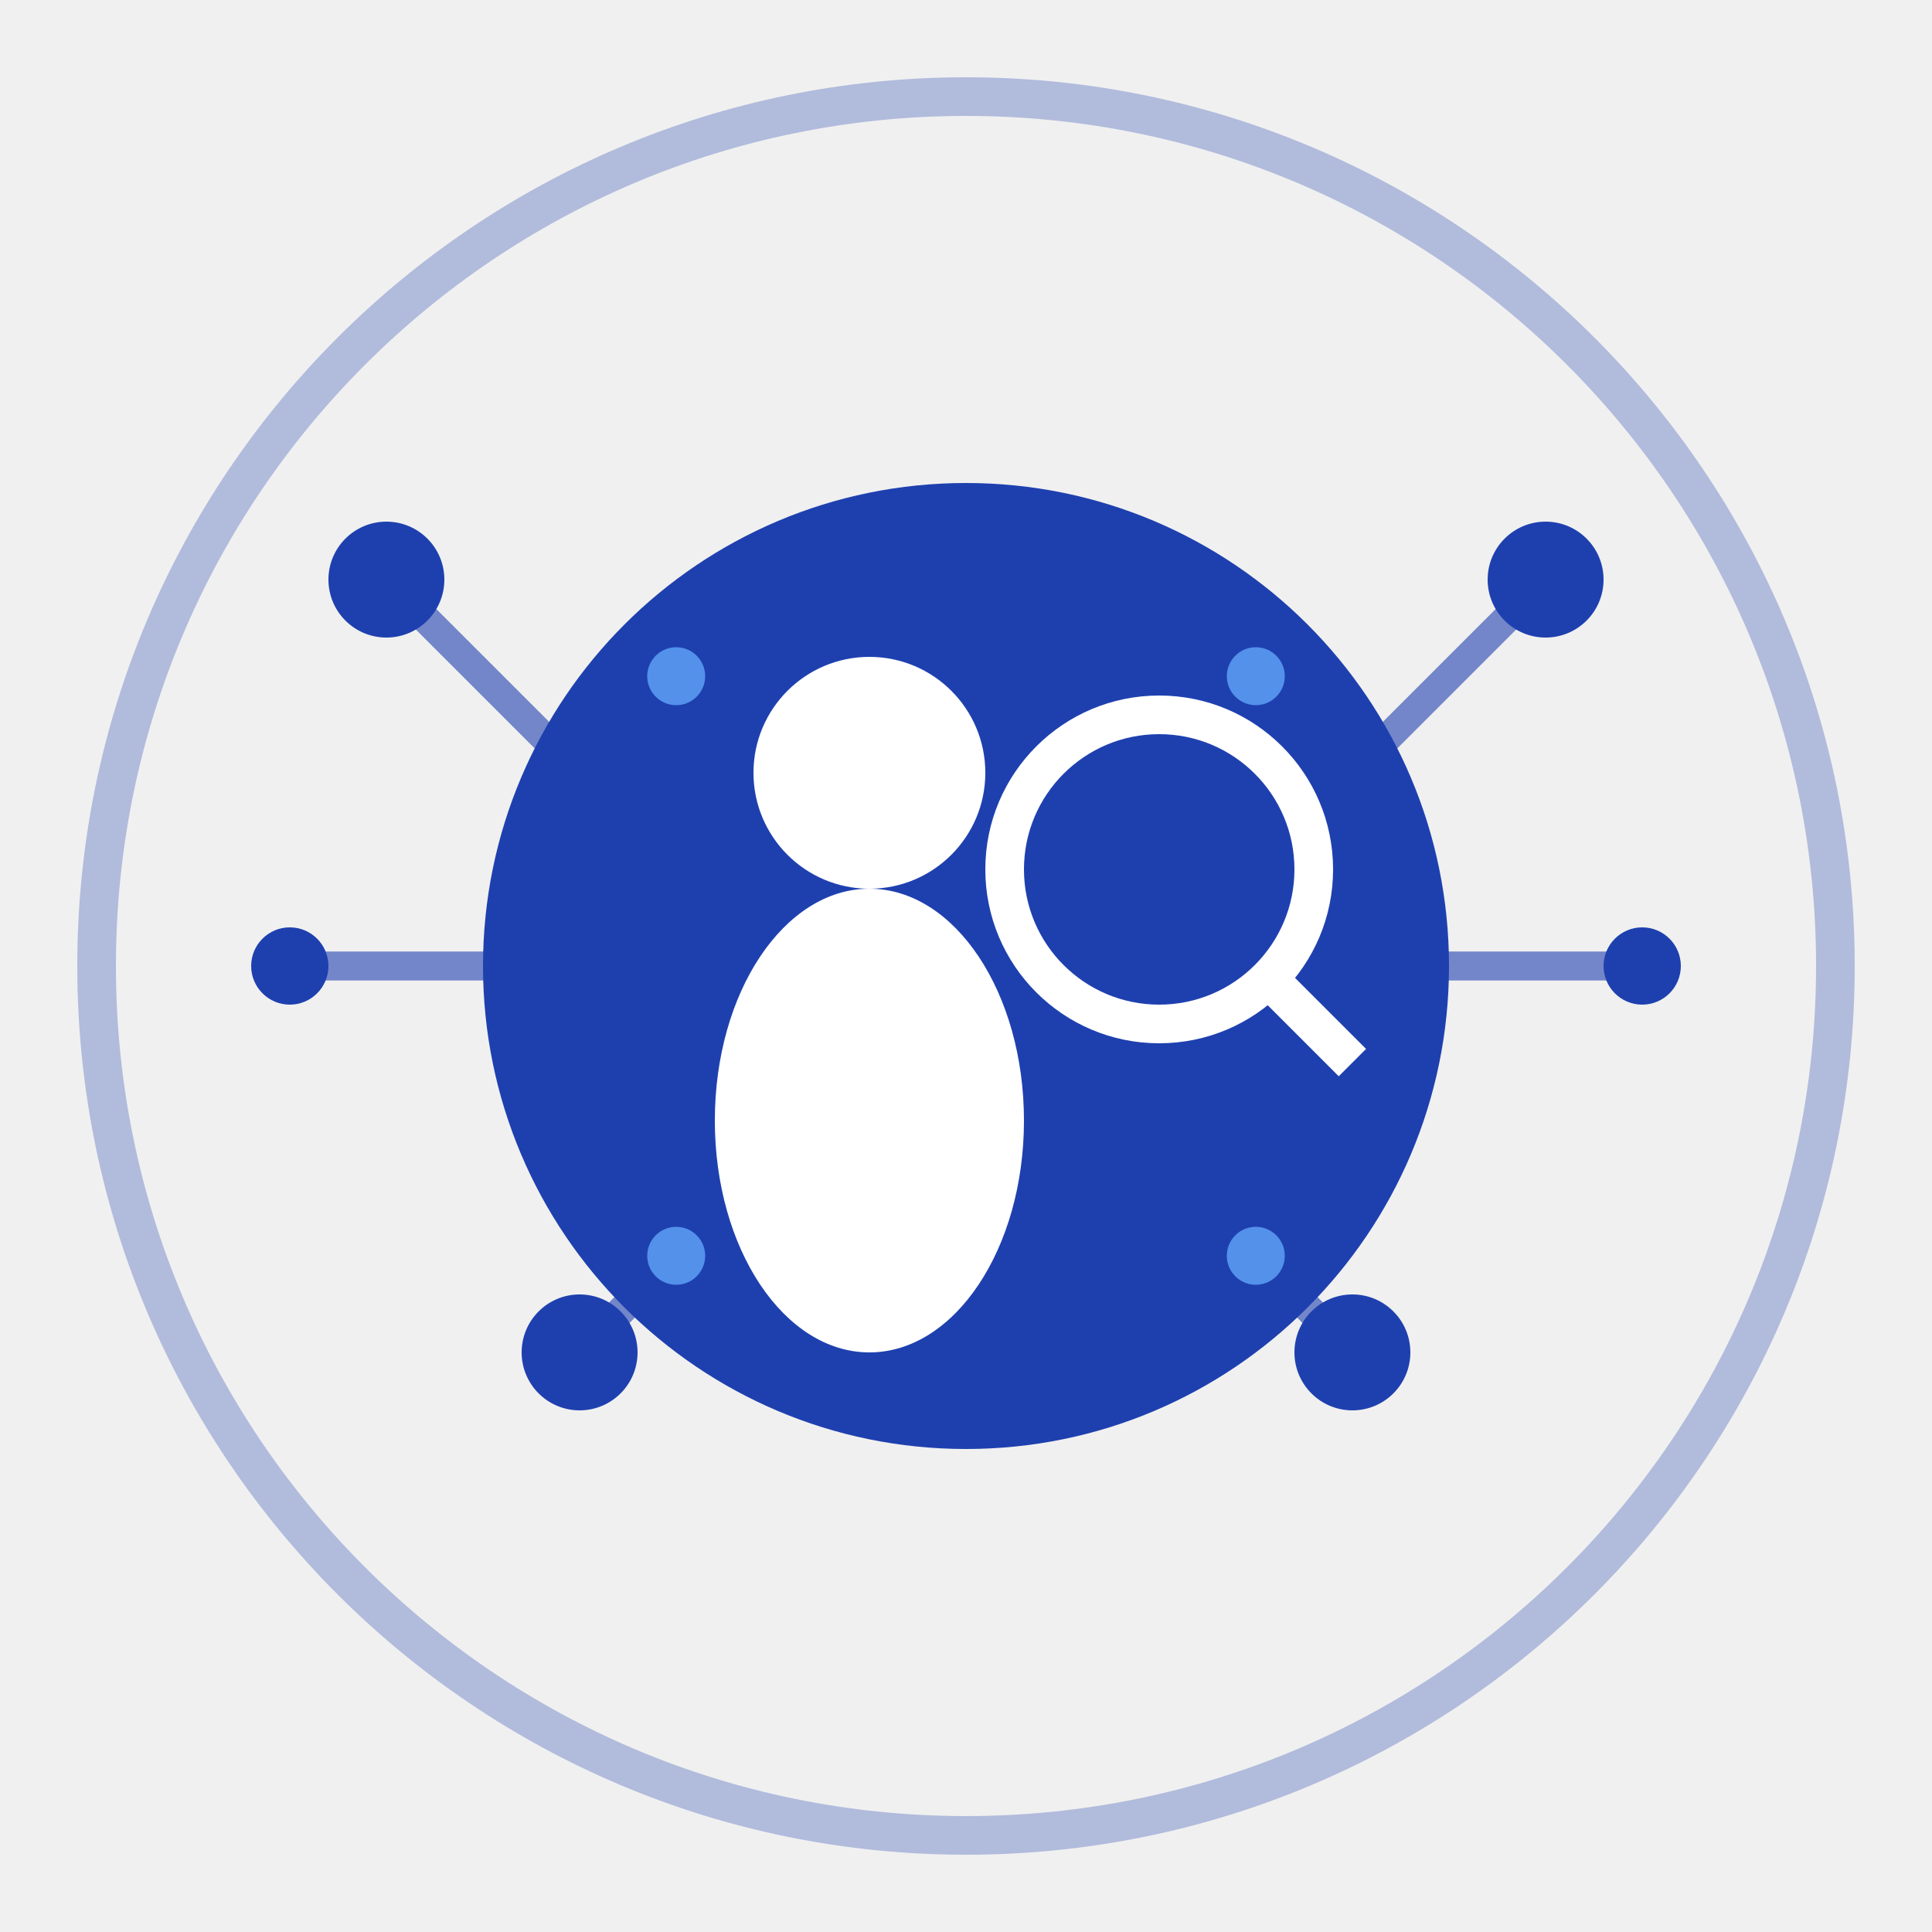
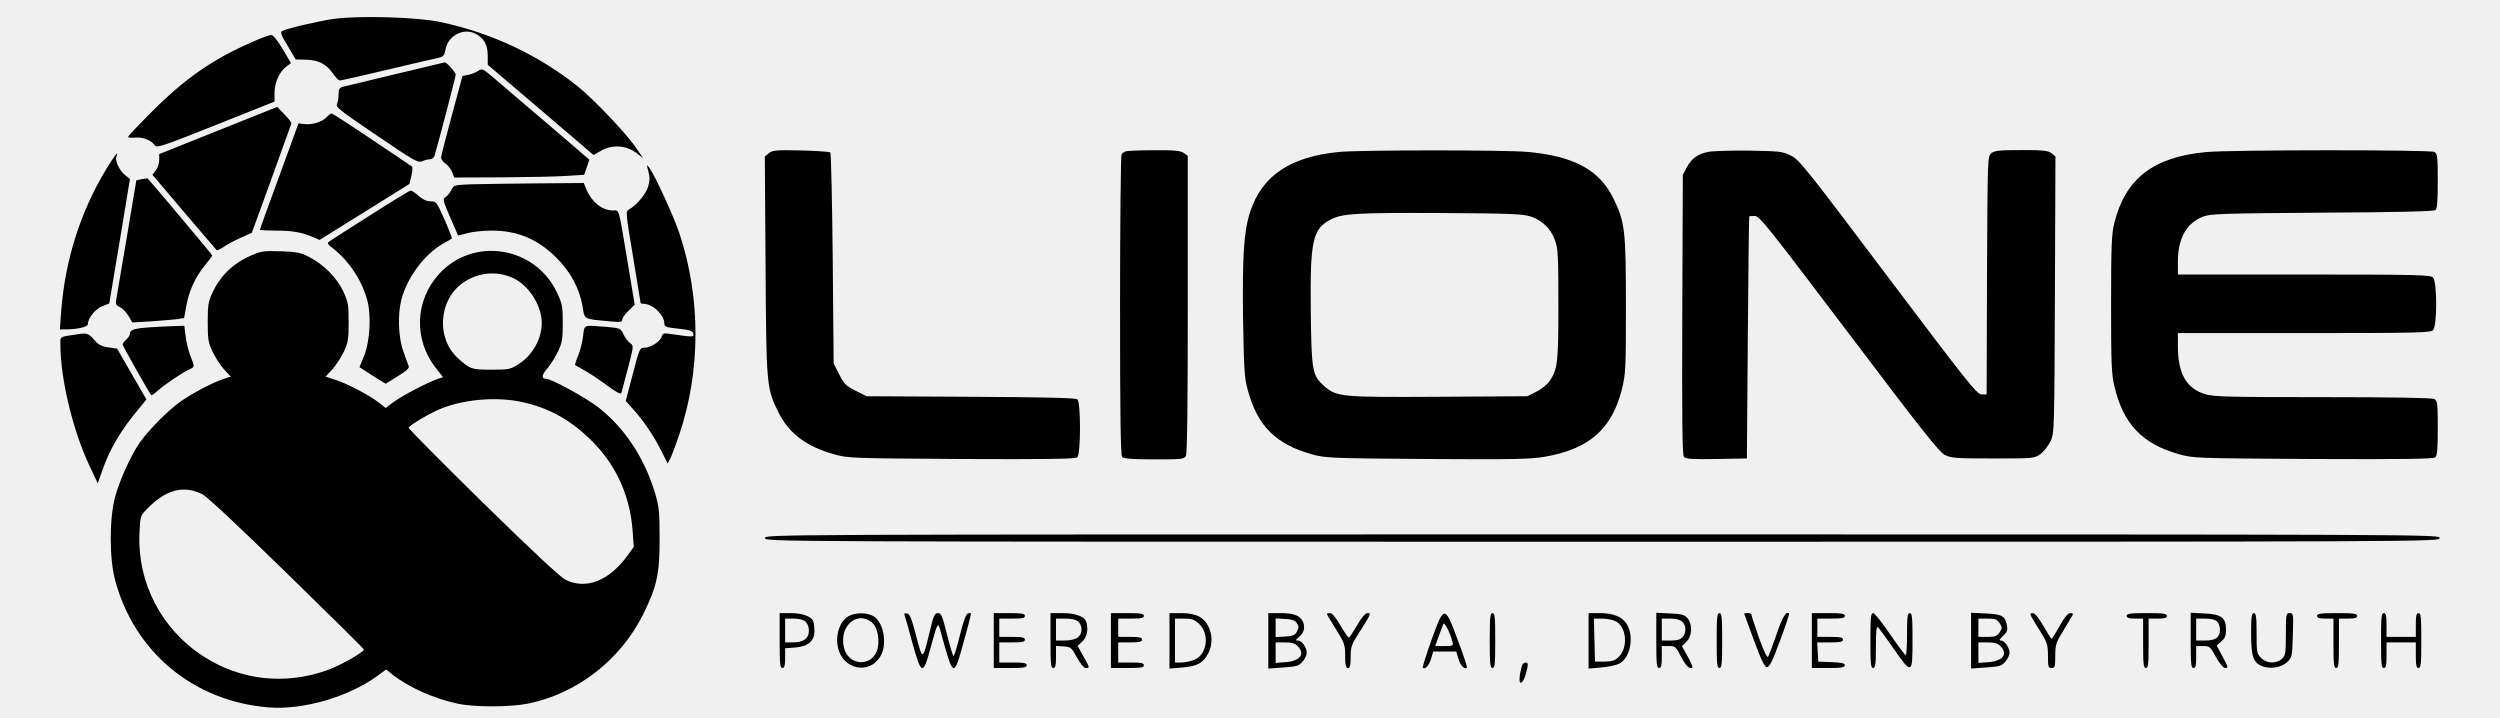
- <svg xmlns="http://www.w3.org/2000/svg" width="100" height="100" viewBox="0 0 100 100">
-   <circle cx="50" cy="50" r="45" fill="none" stroke="#1e40af" stroke-width="2" opacity="0.3" />
-   <g stroke="#1e40af" stroke-width="1.5" opacity="0.6">
-     <line x1="20" y1="30" x2="35" y2="45" />
-     <line x1="80" y1="30" x2="65" y2="45" />
-     <line x1="30" y1="70" x2="45" y2="55" />
-     <line x1="70" y1="70" x2="55" y2="55" />
-     <line x1="15" y1="50" x2="35" y2="50" />
-     <line x1="85" y1="50" x2="65" y2="50" />
-   </g>
-   <g fill="#1e40af">
-     <circle cx="20" cy="30" r="3" />
-     <circle cx="80" cy="30" r="3" />
-     <circle cx="30" cy="70" r="3" />
-     <circle cx="70" cy="70" r="3" />
-     <circle cx="15" cy="50" r="2" />
-     <circle cx="85" cy="50" r="2" />
-   </g>
-   <circle cx="50" cy="50" r="25" fill="#1e40af" />
-   <g fill="white">
-     <circle cx="45" cy="40" r="6" />
-     <ellipse cx="45" cy="58" rx="8" ry="12" />
-     <circle cx="60" cy="45" r="8" fill="none" stroke="white" stroke-width="2" />
-     <line x1="66" y1="51" x2="70" y2="55" stroke="white" stroke-width="2" />
-   </g>
-   <g fill="#60a5fa" opacity="0.8">
-     <circle cx="35" cy="35" r="1.5" />
-     <circle cx="65" cy="35" r="1.5" />
-     <circle cx="35" cy="65" r="1.5" />
-     <circle cx="65" cy="65" r="1.5" />
+ <svg xmlns="http://www.w3.org/2000/svg" version="1.0" width="1366pt" height="392pt" viewBox="0 0 1366 392" preserveAspectRatio="xMidYMid meet">
+   <g transform="translate(0,392) scale(0.1,-0.1)" fill="#000000" stroke="none">
+     <path d="M1818 3816 c-96 -15 -256 -53 -277 -66 -11 -6 -4 -24 31 -81 l44 -74 56 -1 c68 -2 111 -24 146 -74 15 -22 32 -39 38 -40 6 0 123 26 260 59 137 32 263 62 280 65 27 6 32 13 38 44 12 76 98 122 164 88 46 -24 67 -61 67 -120 l0 -50 289 -246 289 -247 44 25 c60 33 135 28 189 -13 l38 -29 -44 64 c-57 80 -219 250 -307 323 -214 173 -477 298 -758 357 -128 27 -454 36 -587 16z" />
+     <path d="M1379 3691 c-216 -94 -368 -200 -546 -378 -73 -73 -133 -136 -133 -141 0 -4 16 -6 35 -4 42 5 90 -13 109 -40 13 -18 28 -13 335 109 l321 128 0 48 c0 55 27 116 64 143 l26 19 -46 78 c-29 48 -52 77 -63 76 -9 0 -55 -17 -102 -38z" />
+     <path d="M2165 3516 c-143 -34 -272 -65 -287 -69 -24 -6 -28 -13 -28 -43 0 -19 -4 -43 -9 -53 -9 -15 22 -39 216 -170 206 -140 227 -152 250 -142 13 6 32 11 43 11 10 0 21 8 24 18 25 85 116 433 116 444 0 13 -50 69 -61 67 -2 0 -121 -29 -264 -63z" />
+     <path d="M2612 3532 c-12 -8 -36 -17 -54 -21 l-31 -6 -58 -215 c-32 -118 -59 -222 -59 -231 0 -9 11 -24 23 -32 13 -9 30 -29 37 -46 l12 -31 262 1 c143 1 303 4 354 8 l94 6 14 40 c7 22 14 41 14 42 0 1 -107 93 -237 204 -131 111 -263 224 -293 250 -52 44 -56 46 -78 31z" />
+     <path d="M1192 3207 l-322 -129 0 -33 c0 -18 -8 -43 -19 -56 l-18 -24 172 -203 c95 -111 175 -205 178 -208 3 -4 20 4 36 15 17 12 59 35 94 51 l63 28 107 294 c58 161 107 298 109 303 1 6 -16 28 -38 50 l-39 41 -323 -129z" />
+     <path d="M1785 3280 c-23 -25 -78 -43 -120 -38 l-34 4 -105 -288 c-58 -158 -106 -290 -106 -293 0 -3 39 -5 88 -5 89 0 140 -9 203 -36 l35 -15 246 153 245 153 11 45 c6 25 7 47 3 50 -254 172 -432 290 -439 290 -5 0 -17 -9 -27 -20z" />
+     <path d="M4201 3083 l-22 -18 4 -595 c4 -656 5 -671 69 -800 57 -117 153 -190 305 -232 76 -22 96 -22 696 -26 463 -2 622 0 633 9 20 16 20 301 1 317 -9 8 -193 12 -583 14 l-569 3 -60 30 c-53 27 -63 37 -90 90 l-30 60 -5 572 c-3 314 -9 575 -13 580 -5 4 -77 9 -161 11 -136 3 -155 1 -175 -15z" />
+     <path d="M6150 3093 c-8 -3 -18 -11 -22 -17 -4 -6 -8 -378 -8 -827 0 -621 3 -818 12 -827 8 -8 61 -12 175 -12 150 0 163 1 173 19 7 13 10 290 10 830 l0 810 -22 15 c-18 13 -51 16 -163 15 -77 0 -147 -3 -155 -6z" />
+     <path d="M7320 3090 c-269 -25 -424 -129 -489 -327 -35 -108 -43 -239 -39 -580 5 -282 7 -327 26 -395 53 -196 153 -295 349 -350 75 -21 98 -22 630 -26 464 -3 567 -1 642 12 244 42 368 151 423 369 21 87 22 110 22 457 0 410 -5 457 -69 587 -76 155 -216 230 -468 253 -121 11 -905 11 -1027 0z m1044 -353 c63 -21 111 -68 133 -131 16 -44 18 -90 18 -351 0 -317 -4 -350 -47 -416 -13 -19 -45 -45 -73 -59 l-50 -25 -483 -3 c-535 -3 -558 -1 -626 58 -66 59 -70 80 -74 412 -4 385 10 448 110 499 65 33 139 37 603 35 376 -2 447 -5 489 -19z" />
+     <path d="M9333 3090 c-58 -12 -90 -36 -116 -84 l-22 -41 -3 -764 c-2 -572 0 -767 9 -777 10 -12 45 -14 178 -12 l166 3 5 660 c3 363 6 661 8 663 1 1 15 2 30 2 26 0 73 -60 515 -644 397 -525 493 -647 524 -662 34 -17 62 -19 263 -19 222 0 225 0 259 24 18 13 43 45 55 70 21 45 21 55 24 801 l3 755 -22 18 c-18 14 -43 17 -164 17 -121 0 -146 -3 -164 -17 -21 -18 -21 -19 -24 -668 l-2 -650 -28 0 c-25 0 -75 63 -510 640 -450 597 -485 642 -532 665 -46 23 -61 24 -230 27 -99 1 -199 -2 -222 -7z" />
+     <path d="M12053 3089 c-287 -27 -439 -144 -500 -386 -15 -58 -18 -120 -18 -443 0 -324 2 -385 18 -450 48 -206 152 -316 354 -372 76 -22 94 -22 731 -26 489 -2 657 0 668 9 11 9 14 44 14 160 0 136 -2 149 -19 159 -13 6 -222 10 -609 10 -510 0 -596 2 -642 16 -103 30 -150 113 -150 261 l0 73 689 0 c614 0 691 2 705 16 23 23 23 265 0 288 -14 14 -91 16 -705 16 l-689 0 0 70 c0 128 47 212 139 247 42 15 105 17 651 21 405 2 609 7 617 14 10 8 13 51 13 159 0 136 -2 149 -19 159 -23 12 -1120 12 -1248 -1z" />
+     <path d="M580 2995 c-142 -235 -225 -499 -246 -779 l-7 -96 24 0 c71 0 129 13 129 29 0 32 41 83 79 98 l38 15 57 340 56 340 -26 21 c-31 24 -57 79 -48 101 15 38 -9 9 -56 -69z" />
+     <path d="M3543 2983 c8 -32 8 -51 -2 -84 -13 -41 -63 -101 -105 -124 -18 -10 -17 -20 23 -257 22 -136 41 -249 41 -252 0 -4 7 -6 16 -6 50 0 114 -60 114 -108 0 -17 10 -21 77 -28 63 -7 78 -12 81 -27 4 -20 3 -20 -130 -1 -31 5 -37 2 -43 -16 -8 -27 -61 -60 -95 -60 -24 0 -27 -6 -63 -146 l-38 -145 45 -50 c55 -62 111 -144 152 -228 l32 -64 15 29 c8 16 31 77 50 134 116 346 116 741 1 1090 -33 99 -135 321 -167 365 -14 18 -15 16 -4 -22z" />
+     <path d="M775 2941 l-30 -6 -51 -305 c-29 -168 -55 -321 -58 -341 -5 -31 -3 -37 19 -47 14 -7 35 -28 47 -48 l21 -36 101 6 c56 4 119 9 142 12 l40 6 11 61 c14 84 49 161 100 224 24 29 43 55 43 57 0 4 -349 419 -354 422 0 0 -14 -2 -31 -5z" />
+     <path d="M2573 2913 c-91 -4 -93 -4 -108 -33 -8 -16 -23 -33 -32 -38 -15 -9 -12 -20 27 -110 l43 -99 51 13 c28 8 87 14 132 14 142 0 252 -46 355 -149 77 -77 125 -167 142 -264 12 -75 2 -69 150 -83 57 -5 67 -4 67 9 0 9 15 31 34 49 l34 33 -39 235 c-51 305 -44 280 -80 280 -58 0 -115 45 -144 113 l-15 37 -263 -2 c-144 -1 -304 -4 -354 -5z" />
+     <path d="M2018 2741 c-119 -75 -220 -140 -225 -145 -4 -4 1 -14 12 -22 91 -66 168 -175 200 -288 25 -85 17 -230 -16 -312 l-25 -60 71 -46 72 -45 66 41 c49 30 65 45 60 56 -3 8 -17 44 -29 80 -28 76 -32 204 -10 286 32 119 124 243 224 301 26 14 49 28 51 30 2 1 -16 48 -40 103 -43 96 -45 100 -76 100 -21 0 -44 10 -66 30 -19 17 -39 30 -43 29 -5 0 -107 -62 -226 -138z" />
+     <path d="M1379 2527 c-102 -43 -173 -110 -218 -206 -23 -49 -26 -68 -26 -161 0 -93 3 -112 26 -161 15 -31 43 -75 63 -97 l37 -40 -38 -12 c-61 -20 -173 -79 -238 -125 -69 -49 -177 -159 -224 -227 -49 -73 -108 -204 -132 -293 -32 -118 -32 -336 0 -455 105 -393 428 -661 836 -695 189 -16 438 56 597 172 l48 35 37 -30 c88 -68 228 -131 355 -157 92 -20 288 -19 386 1 267 55 504 240 627 489 75 152 90 223 89 415 0 150 -3 173 -27 253 -59 190 -165 350 -310 463 -66 51 -254 154 -282 154 -28 0 -26 22 6 57 17 21 44 62 58 93 23 48 26 68 26 155 0 92 -3 106 -32 167 -119 252 -455 306 -642 103 -134 -145 -142 -360 -20 -515 l40 -51 -31 -10 c-58 -21 -185 -87 -234 -122 l-49 -36 -37 29 c-49 39 -173 104 -238 125 l-53 17 37 40 c20 22 48 66 63 97 23 49 26 68 26 161 0 95 -3 111 -29 167 -34 74 -107 148 -187 189 -46 24 -68 28 -154 31 -87 3 -107 1 -156 -20z m1428 -128 c85 -41 153 -150 153 -244 0 -88 -51 -177 -128 -226 -43 -27 -53 -29 -147 -29 -108 0 -118 3 -184 64 -119 109 -104 319 29 411 83 58 189 67 277 24z m37 -674 c161 -33 289 -107 411 -236 120 -129 189 -289 202 -474 l6 -83 -37 -51 c-99 -135 -223 -183 -334 -130 -30 15 -174 149 -453 422 -225 221 -408 405 -406 410 5 15 125 85 186 108 128 48 293 61 425 34z m-1739 -505 c25 -12 201 -177 460 -430 231 -225 421 -413 423 -418 4 -13 -129 -89 -203 -115 -230 -81 -472 -54 -674 77 -229 148 -361 402 -349 672 4 91 5 95 38 130 104 108 200 135 305 84z" />
+     <path d="M810 2131 c-79 -6 -100 -14 -100 -35 0 -7 -9 -21 -20 -31 -11 -10 -20 -22 -20 -27 0 -8 145 -264 156 -277 2 -3 17 7 32 21 33 31 137 102 175 119 32 15 32 11 7 76 -11 29 -23 77 -26 108 l-7 55 -61 -2 c-33 -1 -95 -4 -136 -7z" />
+     <path d="M3186 2085 c-3 -30 -15 -78 -26 -106 -12 -28 -19 -52 -18 -54 2 -1 26 -14 53 -30 28 -15 83 -52 123 -82 48 -35 74 -49 77 -41 2 7 18 68 36 136 32 122 32 123 12 137 -11 8 -28 30 -36 48 -16 33 -18 34 -93 41 -129 10 -120 14 -128 -49z" />
+     <path d="M420 2093 c-97 -14 -90 -10 -90 -56 0 -185 67 -466 158 -660 l46 -98 26 73 c41 118 103 221 203 340 l37 45 -80 139 -80 139 -48 7 c-37 5 -54 14 -78 42 -30 35 -40 38 -94 29z" />
+     <path d="M4180 980 c0 -20 7 -20 4575 -20 4568 0 4575 0 4575 20 0 20 -7 20 -4575 20 -4568 0 -4575 0 -4575 -20z" />
+     <path d="M4260 420 c0 -127 2 -150 15 -150 11 0 15 13 15 54 l0 54 55 4 c71 6 105 35 105 89 0 21 -3 45 -6 54 -11 27 -60 45 -124 45 l-60 0 0 -150z m142 103 c10 -9 18 -30 18 -49 0 -42 -30 -64 -87 -64 l-43 0 0 65 0 65 47 0 c29 0 53 -6 65 -17z" />
+     <path d="M4638 554 c-49 -26 -75 -103 -59 -174 27 -118 170 -148 231 -47 41 67 18 192 -41 222 -36 19 -96 18 -131 -1z m128 -37 c32 -28 44 -108 24 -157 -37 -88 -158 -73 -179 23 -27 117 74 204 155 134z" />
+     <path d="M4943 556 c4 -9 23 -77 43 -151 48 -174 58 -177 98 -27 37 137 41 145 53 101 73 -268 73 -268 130 -61 23 81 40 149 38 151 -2 2 -11 1 -18 -2 -9 -3 -26 -51 -43 -121 -15 -63 -31 -113 -34 -111 -4 2 -20 56 -36 120 -25 100 -31 115 -49 115 -18 0 -24 -13 -44 -97 -40 -165 -39 -165 -75 -28 -25 96 -35 121 -50 123 -14 3 -17 0 -13 -12z" />
+     <path d="M5430 420 l0 -150 90 0 c73 0 90 3 90 15 0 12 -15 15 -75 15 l-75 0 0 55 0 55 70 0 c56 0 70 3 70 15 0 12 -14 15 -70 15 l-70 0 0 50 0 50 70 0 c56 0 70 3 70 15 0 12 -16 15 -85 15 l-85 0 0 -150z" />
+     <path d="M5740 420 c0 -127 2 -150 15 -150 12 0 15 13 15 61 l0 60 42 -3 c39 -3 43 -6 72 -60 20 -36 38 -58 49 -58 22 0 22 1 -14 65 l-31 56 26 24 c26 24 35 71 20 110 -11 28 -60 45 -129 45 l-65 0 0 -150z m152 103 c25 -23 23 -68 -4 -87 -13 -9 -43 -16 -70 -16 l-48 0 0 60 0 60 52 0 c34 0 58 -6 70 -17z" />
+     <path d="M6070 420 l0 -150 90 0 c73 0 90 3 90 15 0 12 -14 15 -70 15 l-70 0 0 55 0 55 65 0 c51 0 65 3 65 15 0 12 -14 15 -65 15 l-65 0 0 50 0 50 70 0 c56 0 70 3 70 15 0 12 -17 15 -90 15 l-90 0 0 -150z" />
+     <path d="M6390 419 l0 -152 72 6 c81 7 113 25 140 78 38 72 12 169 -52 201 -22 12 -58 18 -97 18 l-63 0 0 -151z m160 94 c61 -55 47 -169 -24 -198 -20 -8 -51 -15 -71 -15 l-35 0 0 120 0 120 50 0 c40 0 56 -5 80 -27z" />
+     <path d="M6930 419 l0 -152 82 6 c73 5 85 8 105 32 13 14 23 36 23 48 0 30 -27 67 -48 67 -14 0 -14 3 4 18 29 23 37 54 23 85 -16 34 -49 47 -124 47 l-65 0 0 -151z m156 96 c11 -16 11 -25 1 -45 -11 -21 -21 -25 -65 -28 l-52 -3 0 51 0 51 51 -3 c39 -2 55 -8 65 -23z m4 -125 c43 -43 15 -81 -64 -88 l-56 -4 0 56 0 56 50 0 c37 0 55 -5 70 -20z" />
+     <path d="M7250 566 c0 -3 23 -41 50 -85 47 -75 50 -85 50 -146 0 -51 3 -65 15 -65 12 0 15 13 15 60 0 50 5 68 33 112 81 128 81 128 60 128 -13 0 -32 -22 -57 -65 -21 -36 -41 -67 -45 -69 -3 -2 -24 27 -46 65 -25 44 -46 69 -57 69 -10 0 -18 -2 -18 -4z" />
+     <path d="M7822 424 c-29 -81 -50 -149 -48 -152 13 -12 33 10 45 47 l12 41 63 0 63 0 12 -41 c11 -36 34 -59 46 -47 3 3 -19 69 -49 149 -72 194 -75 194 -144 3z m114 -10 c6 -23 4 -24 -44 -24 l-50 0 19 53 c11 28 22 59 25 67 6 15 37 -45 50 -96z" />
+     <path d="M8140 420 c0 -127 2 -150 15 -150 13 0 15 23 15 150 0 127 -2 150 -15 150 -13 0 -15 -23 -15 -150z" />
+     <path d="M8680 419 l0 -152 69 6 c38 3 83 13 99 21 60 31 82 147 42 214 -26 42 -73 62 -150 62 l-60 0 0 -151z m149 106 c58 -30 68 -142 17 -193 -21 -21 -35 -26 -78 -27 l-53 0 -3 118 -3 117 46 0 c25 0 59 -7 74 -15z" />
+     <path d="M9050 421 c0 -128 2 -151 15 -151 12 0 15 13 15 60 l0 60 38 0 c35 0 39 -3 66 -56 28 -53 49 -74 63 -61 3 3 -9 31 -26 61 l-31 55 25 25 c31 31 34 93 6 127 -16 20 -30 24 -95 27 l-76 4 0 -151z m142 102 c22 -20 23 -61 1 -85 -11 -13 -30 -18 -65 -18 l-48 0 0 60 0 60 47 0 c29 0 53 -6 65 -17z" />
+     <path d="M9380 420 c0 -127 2 -150 15 -150 13 0 15 23 15 150 0 127 -2 150 -15 150 -13 0 -15 -23 -15 -150z" />
+     <path d="M9530 568 c0 -2 25 -68 54 -148 41 -111 58 -145 71 -145 14 0 30 34 71 144 30 80 52 146 49 149 -15 15 -36 -19 -68 -114 -21 -60 -41 -115 -46 -122 -5 -9 -22 25 -50 103 -22 64 -41 121 -41 126 0 5 -9 9 -20 9 -11 0 -20 -1 -20 -2z" />
+     <path d="M9900 420 l0 -150 90 0 c72 0 90 3 90 15 0 11 -17 15 -72 17 l-73 3 -3 53 -3 52 70 0 c56 0 71 3 71 15 0 12 -14 15 -70 15 l-70 0 0 50 0 50 75 0 c60 0 75 3 75 15 0 12 -17 15 -90 15 l-90 0 0 -150z" />
+     <path d="M10220 420 c0 -127 2 -150 15 -150 12 0 15 20 15 117 0 89 3 114 12 105 6 -6 44 -57 83 -114 102 -146 105 -144 105 41 0 128 -2 151 -15 151 -12 0 -15 -19 -15 -115 0 -63 -3 -115 -7 -115 -5 1 -43 52 -86 115 -43 63 -84 115 -92 115 -13 0 -15 -25 -15 -150z" />
+     <path d="M10770 420 l0 -153 82 6 c73 5 85 8 105 32 13 14 23 36 23 48 0 29 -27 67 -47 67 -12 0 -8 7 12 26 23 21 26 31 21 57 -10 52 -28 61 -116 65 l-80 4 0 -152z m156 95 c15 -23 15 -27 0 -50 -14 -21 -24 -25 -66 -25 l-50 0 0 50 0 50 50 0 c42 0 52 -4 66 -25z m4 -125 c43 -43 15 -81 -64 -88 l-56 -4 0 56 0 56 50 0 c37 0 55 -5 70 -20z" />
+     <path d="M11101 548 c7 -13 29 -50 51 -84 34 -55 38 -68 38 -128 0 -59 2 -66 20 -66 18 0 20 7 20 67 0 61 4 72 44 137 23 39 46 77 50 84 5 8 1 12 -12 12 -13 0 -31 -22 -58 -70 -21 -38 -41 -70 -44 -70 -3 0 -23 32 -45 70 -26 45 -46 70 -58 70 -15 0 -16 -3 -6 -22z" />
+     <path d="M11620 555 c0 -11 12 -15 45 -15 l45 0 0 -135 c0 -113 2 -135 15 -135 13 0 15 22 15 135 l0 135 50 0 c38 0 50 4 50 15 0 12 -19 15 -110 15 -91 0 -110 -3 -110 -15z" />
+     <path d="M11970 421 c0 -128 2 -151 15 -151 12 0 15 13 15 60 l0 60 38 0 c35 0 39 -3 70 -60 22 -39 40 -60 52 -60 16 0 14 7 -15 61 l-33 62 25 22 c20 17 26 31 26 64 0 66 -25 85 -118 89 l-75 4 0 -151z m144 103 c9 -8 16 -28 16 -44 0 -42 -24 -60 -81 -60 l-49 0 0 60 0 60 49 0 c32 0 55 -6 65 -16z" />
+     <path d="M12300 460 c0 -126 11 -160 60 -180 44 -18 108 -7 139 24 25 25 26 33 29 146 4 116 3 120 -17 120 -20 0 -21 -5 -21 -115 0 -105 -2 -116 -22 -135 -31 -28 -83 -26 -113 5 -24 23 -25 31 -25 135 0 91 -3 110 -15 110 -12 0 -15 -19 -15 -110z" />
+     <path d="M12660 555 c0 -11 12 -15 45 -15 l45 0 0 -135 c0 -113 2 -135 15 -135 13 0 15 22 15 135 l0 135 50 0 c38 0 50 4 50 15 0 12 -19 15 -110 15 -91 0 -110 -3 -110 -15z" />
+     <path d="M13010 420 c0 -127 2 -150 15 -150 12 0 15 14 15 70 l0 70 80 0 80 0 0 -70 c0 -56 3 -70 15 -70 13 0 15 23 15 150 0 127 -2 150 -15 150 -12 0 -15 -14 -15 -65 l0 -65 -80 0 -80 0 0 65 c0 51 -3 65 -15 65 -13 0 -15 -23 -15 -150z" />
+     <path d="M8316 283 c-14 -50 -18 -93 -7 -93 12 0 24 26 36 78 5 25 3 32 -9 32 -8 0 -17 -8 -20 -17z" />
  </g>
</svg>
